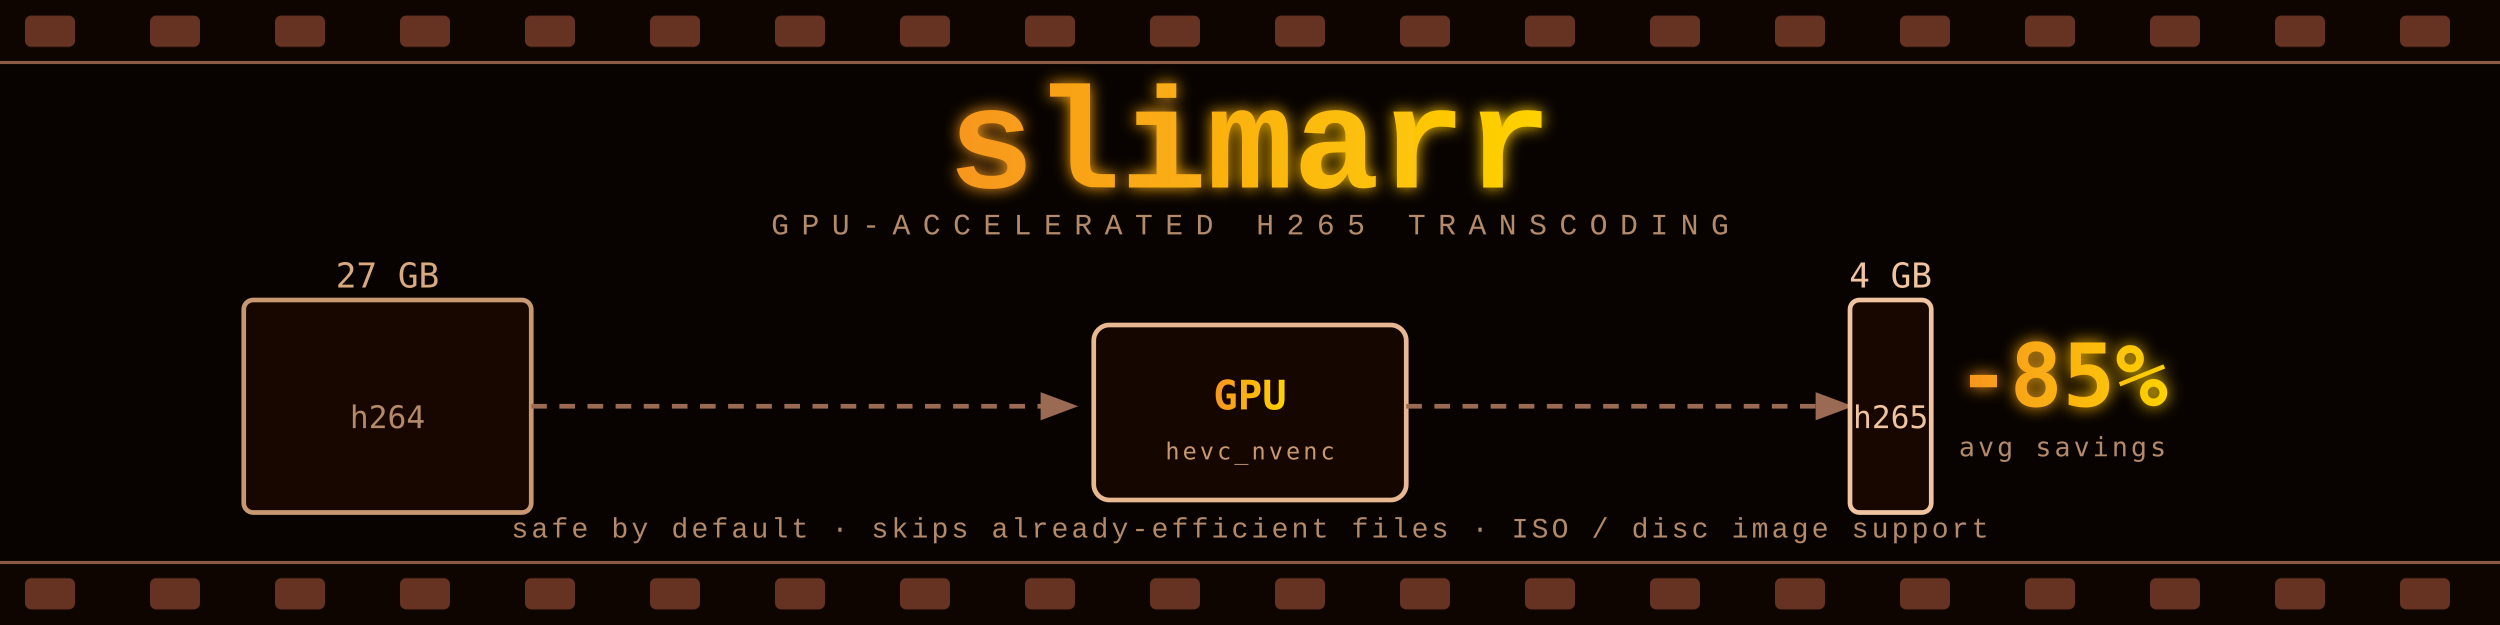
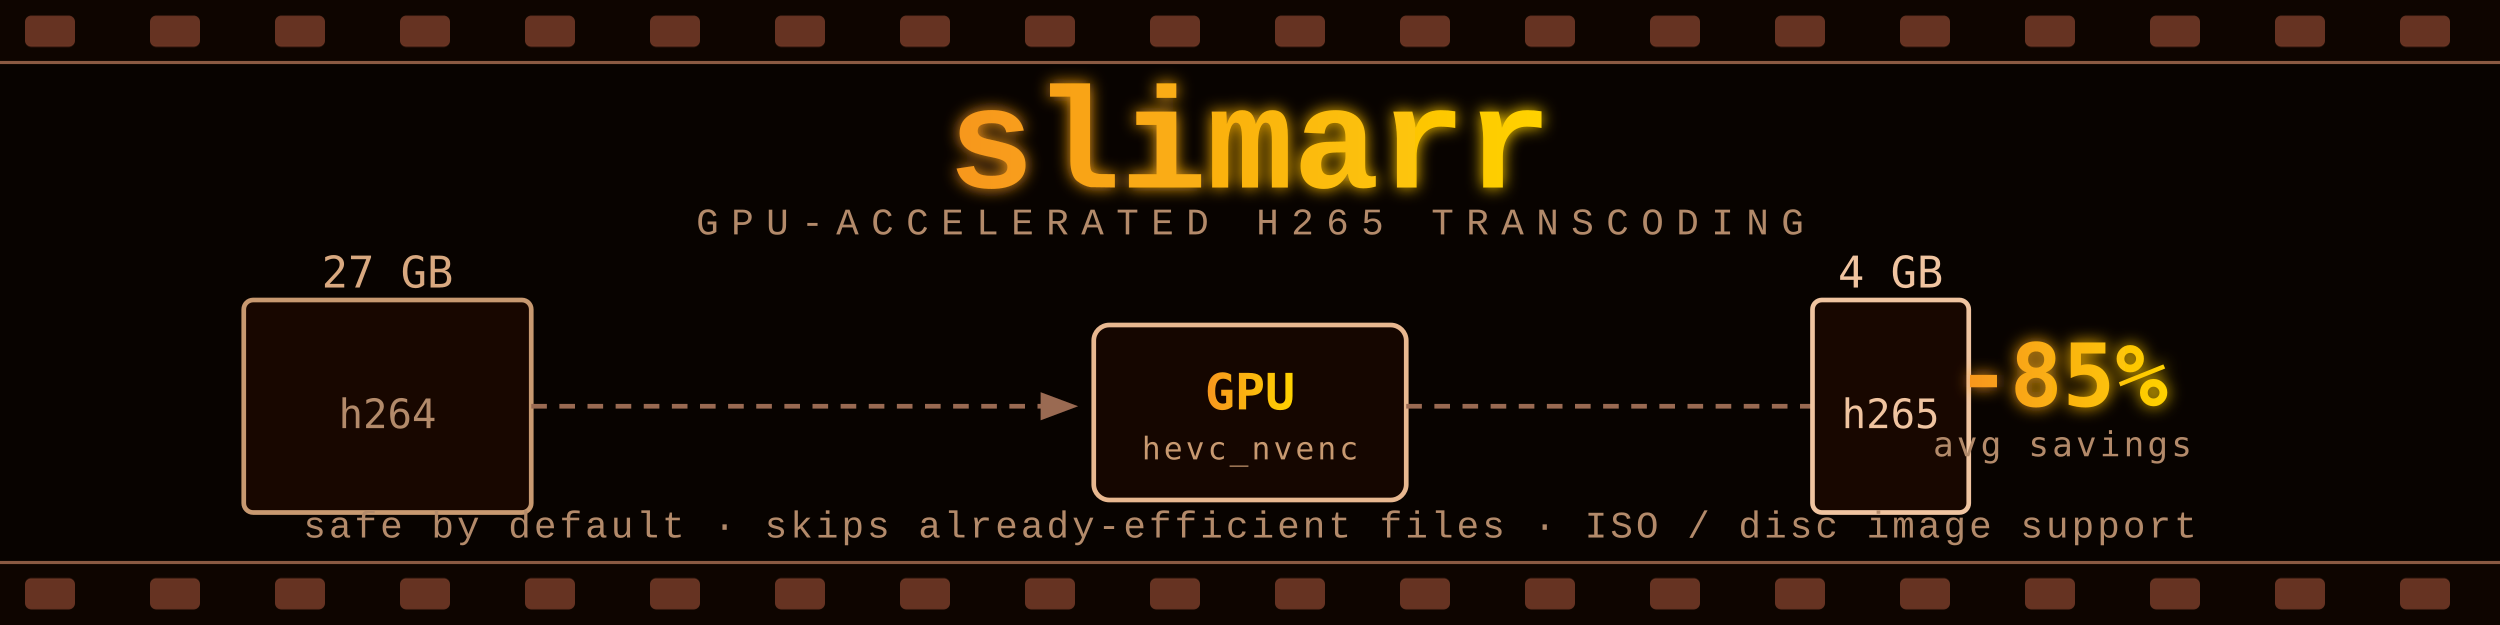
<svg xmlns="http://www.w3.org/2000/svg" viewBox="0 0 800 200" width="800" height="200">
  <defs>
    <linearGradient id="amber" x1="0%" y1="0%" x2="100%" y2="0%">
      <stop offset="0%" stop-color="#f7971e" />
      <stop offset="100%" stop-color="#ffd200" />
    </linearGradient>
    <filter id="glow" x="-30%" y="-30%" width="160%" height="160%">
      <feGaussianBlur stdDeviation="2.5" result="b" />
      <feMerge>
        <feMergeNode in="b" />
        <feMergeNode in="SourceGraphic" />
      </feMerge>
    </filter>
    <pattern id="sprockets" x="0" y="0" width="40" height="20" patternUnits="userSpaceOnUse">
      <rect x="8" y="5" width="16" height="10" rx="2" fill="#663322" />
    </pattern>
    <marker id="arrow" markerWidth="8" markerHeight="8" refX="6" refY="3" orient="auto">
      <path d="M0,0 L0,6 L8,3 z" fill="#9a6a52" />
    </marker>
  </defs>
  <rect width="800" height="200" fill="#080300" />
  <rect x="0" y="0" width="800" height="20" fill="#0e0500" />
  <rect x="0" y="180" width="800" height="20" fill="#0e0500" />
  <rect x="0" y="0" width="800" height="20" fill="url(#sprockets)" />
  <rect x="0" y="180" width="800" height="20" fill="url(#sprockets)" />
  <line x1="0" y1="20" x2="800" y2="20" stroke="#8a5a42" stroke-width="1" />
  <line x1="0" y1="180" x2="800" y2="180" stroke="#8a5a42" stroke-width="1" />
  <text x="400" y="60" text-anchor="middle" font-family="'Courier New', monospace" font-size="46" font-weight="bold" fill="url(#amber)" filter="url(#glow)">slimarr</text>
-   <text x="400" y="75" text-anchor="middle" font-family="'Courier New', monospace" font-size="9.5" letter-spacing="4" fill="#b38a6a">GPU-ACCELERATED H265 TRANSCODING</text>
-   <text x="124" y="92" text-anchor="middle" font-family="monospace" font-size="11" fill="#d9a980">27 GB</text>
+   <text x="400" y="75" text-anchor="middle" font-family="'Courier New', monospace" font-size="12" letter-spacing="4" fill="#b38a6a">GPU-ACCELERATED H265 TRANSCODING</text>
+   <text x="124" y="92" text-anchor="middle" font-family="monospace" font-size="14" fill="#d9a980">27 GB</text>
  <rect x="78" y="96" width="92" height="68" rx="3" fill="#180700" stroke="#c89970" stroke-width="1.5" />
-   <text x="124" y="137" text-anchor="middle" font-family="monospace" font-size="10" fill="#b38a6a">h264</text>
+   <text x="124" y="137" text-anchor="middle" font-family="monospace" font-size="13" fill="#b38a6a">h264</text>
  <line x1="170" y1="130" x2="342" y2="130" stroke="#9a6a52" stroke-width="1.5" stroke-dasharray="5 4" marker-end="url(#arrow)" />
  <rect x="350" y="104" width="100" height="56" rx="5" fill="#150600" stroke="#e8b890" stroke-width="1.5">
    <animate attributeName="stroke-opacity" values="0.5;1;0.5" dur="3s" repeatCount="indefinite" />
  </rect>
-   <text x="400" y="131" text-anchor="middle" font-family="monospace" font-size="13" font-weight="bold" fill="url(#amber)">GPU</text>
-   <text x="400" y="147" text-anchor="middle" font-family="monospace" font-size="7.5" fill="#c89970" letter-spacing="1">hevc_nvenc</text>
+   <text x="400" y="131" text-anchor="middle" font-family="monospace" font-size="16" font-weight="bold" fill="url(#amber)">GPU</text>
+   <text x="400" y="147" text-anchor="middle" font-family="monospace" font-size="10" fill="#c89970" letter-spacing="1">hevc_nvenc</text>
  <line x1="450" y1="130" x2="590" y2="130" stroke="#9a6a52" stroke-width="1.5" stroke-dasharray="5 4" marker-end="url(#arrow)" />
-   <text x="605" y="92" text-anchor="middle" font-family="monospace" font-size="11" fill="#f0c4a0">4 GB</text>
-   <rect x="592" y="96" width="26" height="68" rx="3" fill="#180700" stroke="#f0c4a0" stroke-width="1.5" />
-   <text x="605" y="137" text-anchor="middle" font-family="monospace" font-size="10" fill="#f0c4a0">h265</text>
+   <text x="605" y="92" text-anchor="middle" font-family="monospace" font-size="14" fill="#f0c4a0">4 GB</text>
+   <rect x="580" y="96" width="50" height="68" rx="3" fill="#180700" stroke="#f0c4a0" stroke-width="1.5" />
+   <text x="605" y="137" text-anchor="middle" font-family="monospace" font-size="13" fill="#f0c4a0">h265</text>
  <text x="660" y="130" text-anchor="middle" font-family="monospace" font-size="28" font-weight="bold" fill="url(#amber)" filter="url(#glow)">-85%</text>
-   <text x="660" y="146" text-anchor="middle" font-family="monospace" font-size="8.5" fill="#b38a6a" letter-spacing="1">avg savings</text>
-   <text x="400" y="172" text-anchor="middle" font-family="'Courier New', monospace" font-size="9" fill="#b38a6a" letter-spacing="1">
+   <text x="660" y="146" text-anchor="middle" font-family="monospace" font-size="11" fill="#b38a6a" letter-spacing="1">avg savings</text>
+   <text x="400" y="172" text-anchor="middle" font-family="'Courier New', monospace" font-size="12" fill="#b38a6a" letter-spacing="1">
    safe by default  ·  skips already-efficient files  ·  ISO / disc image support
  </text>
</svg>
